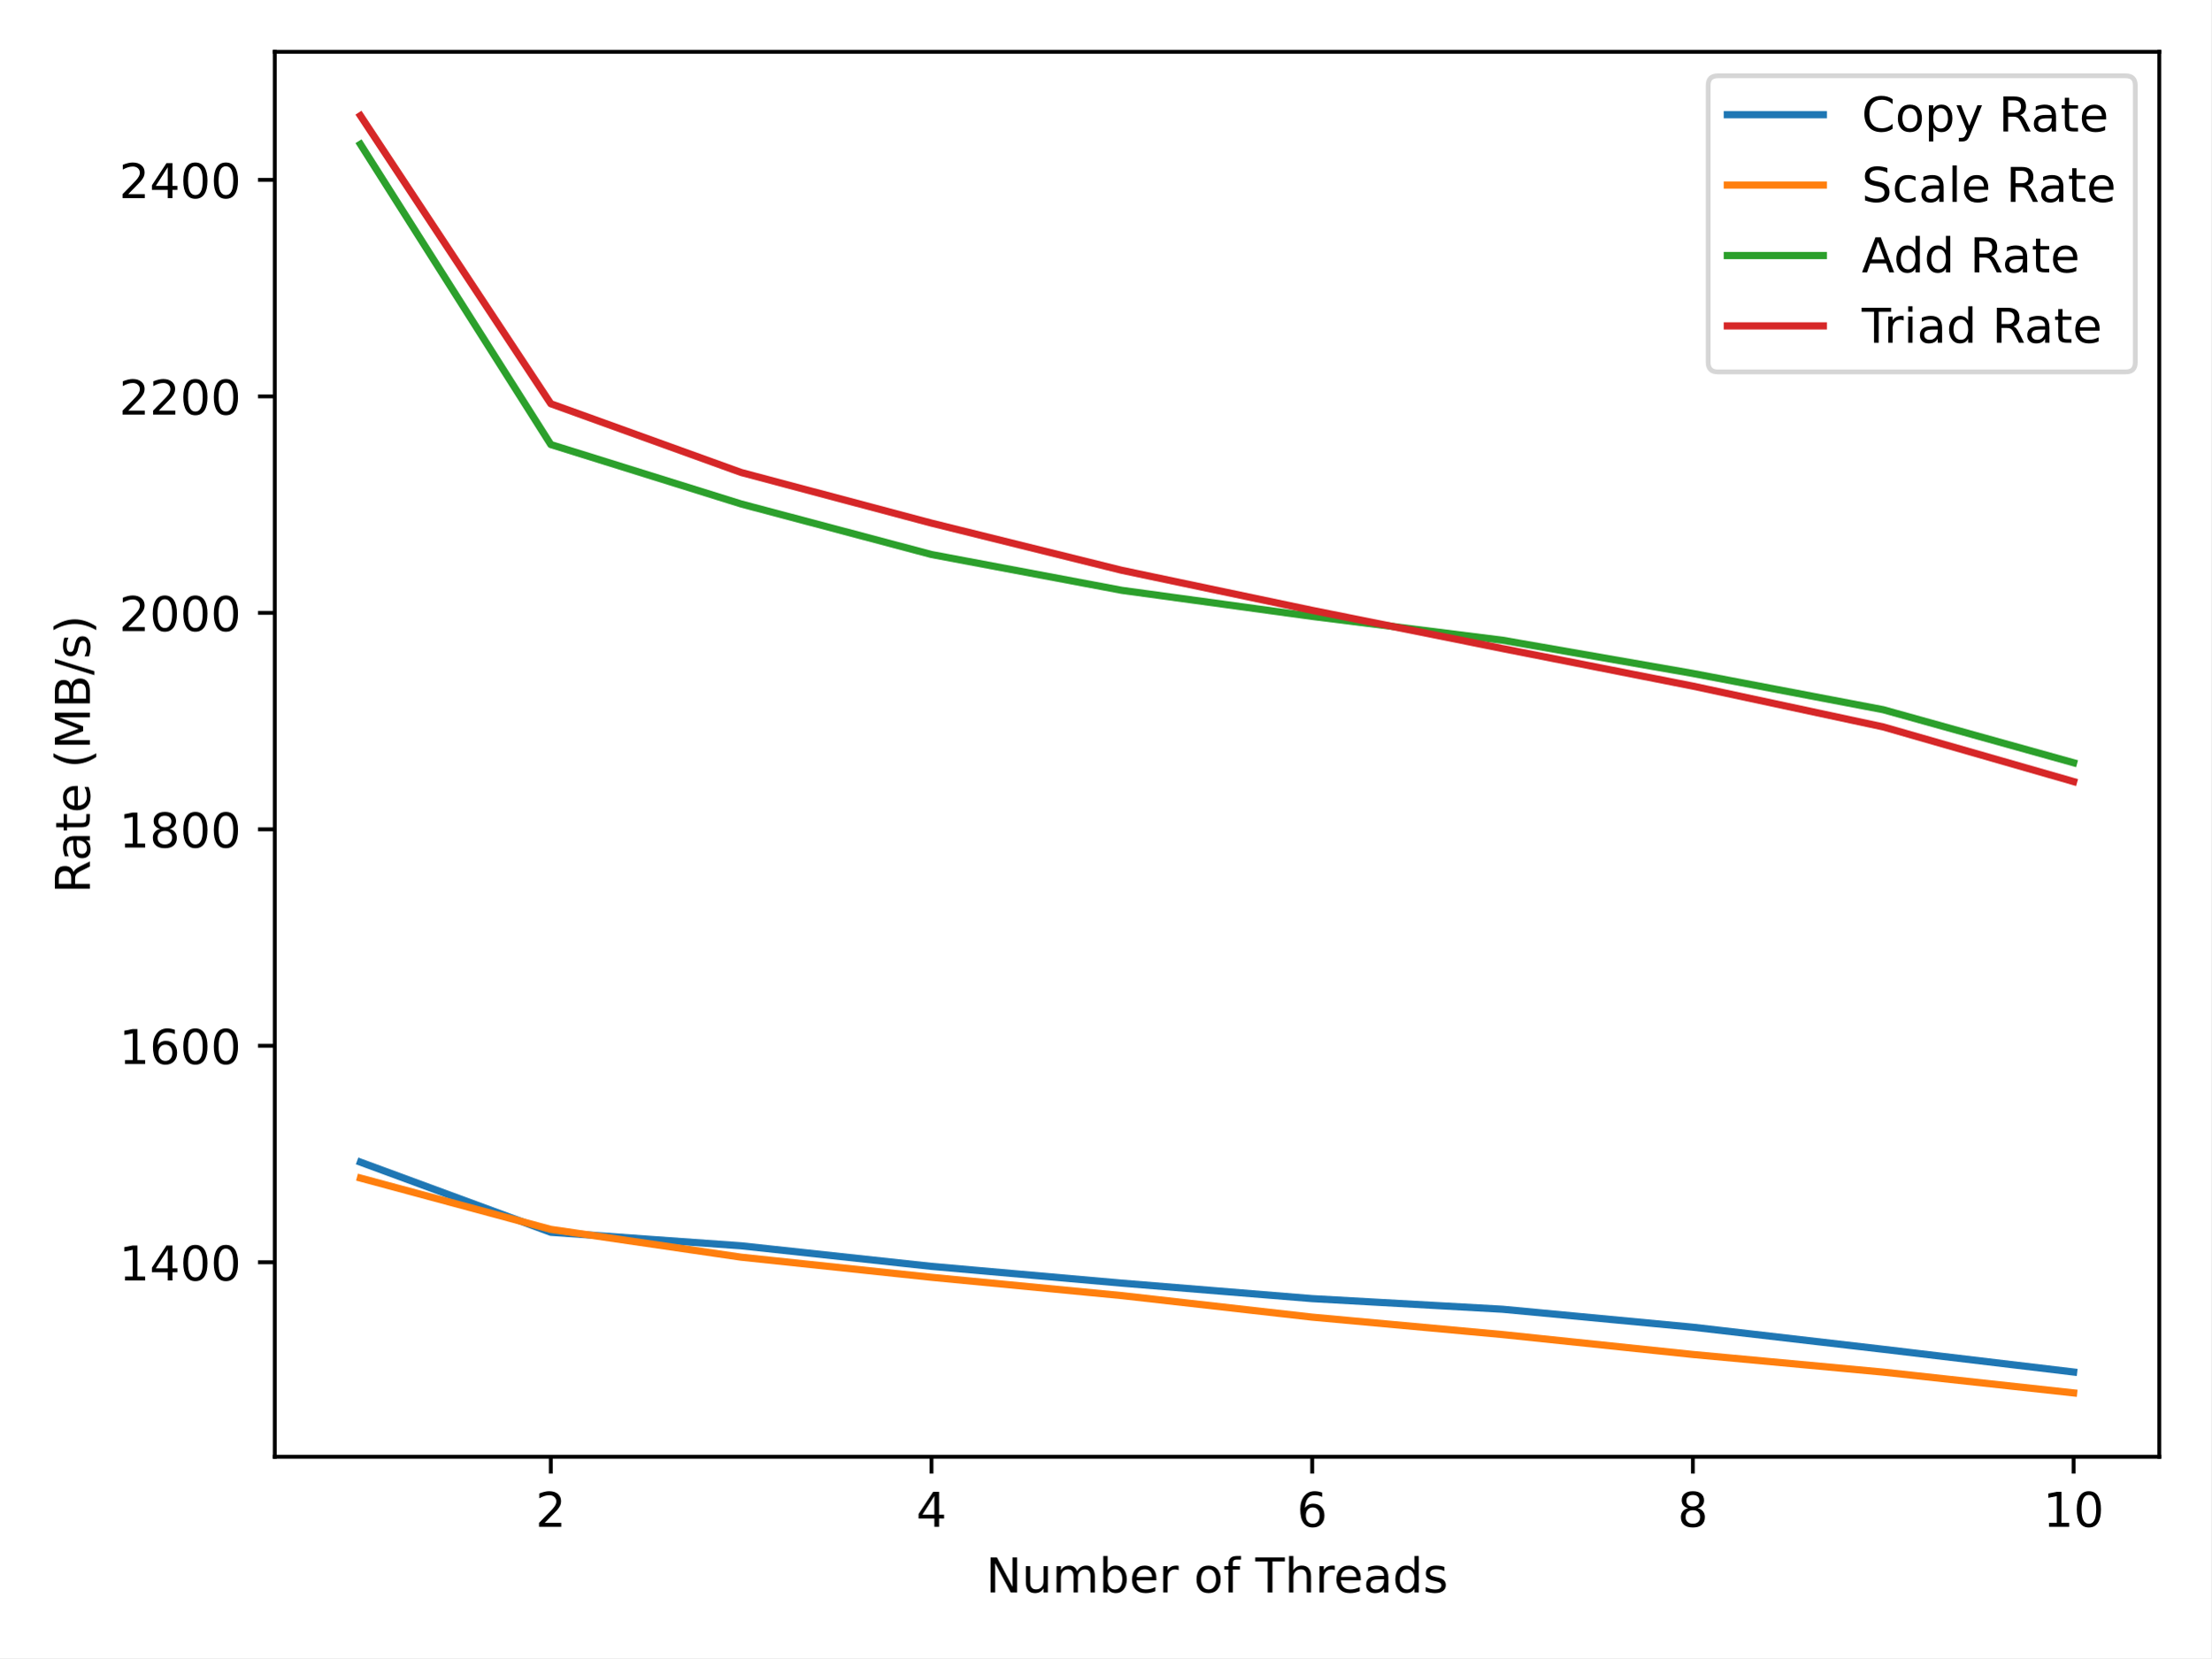
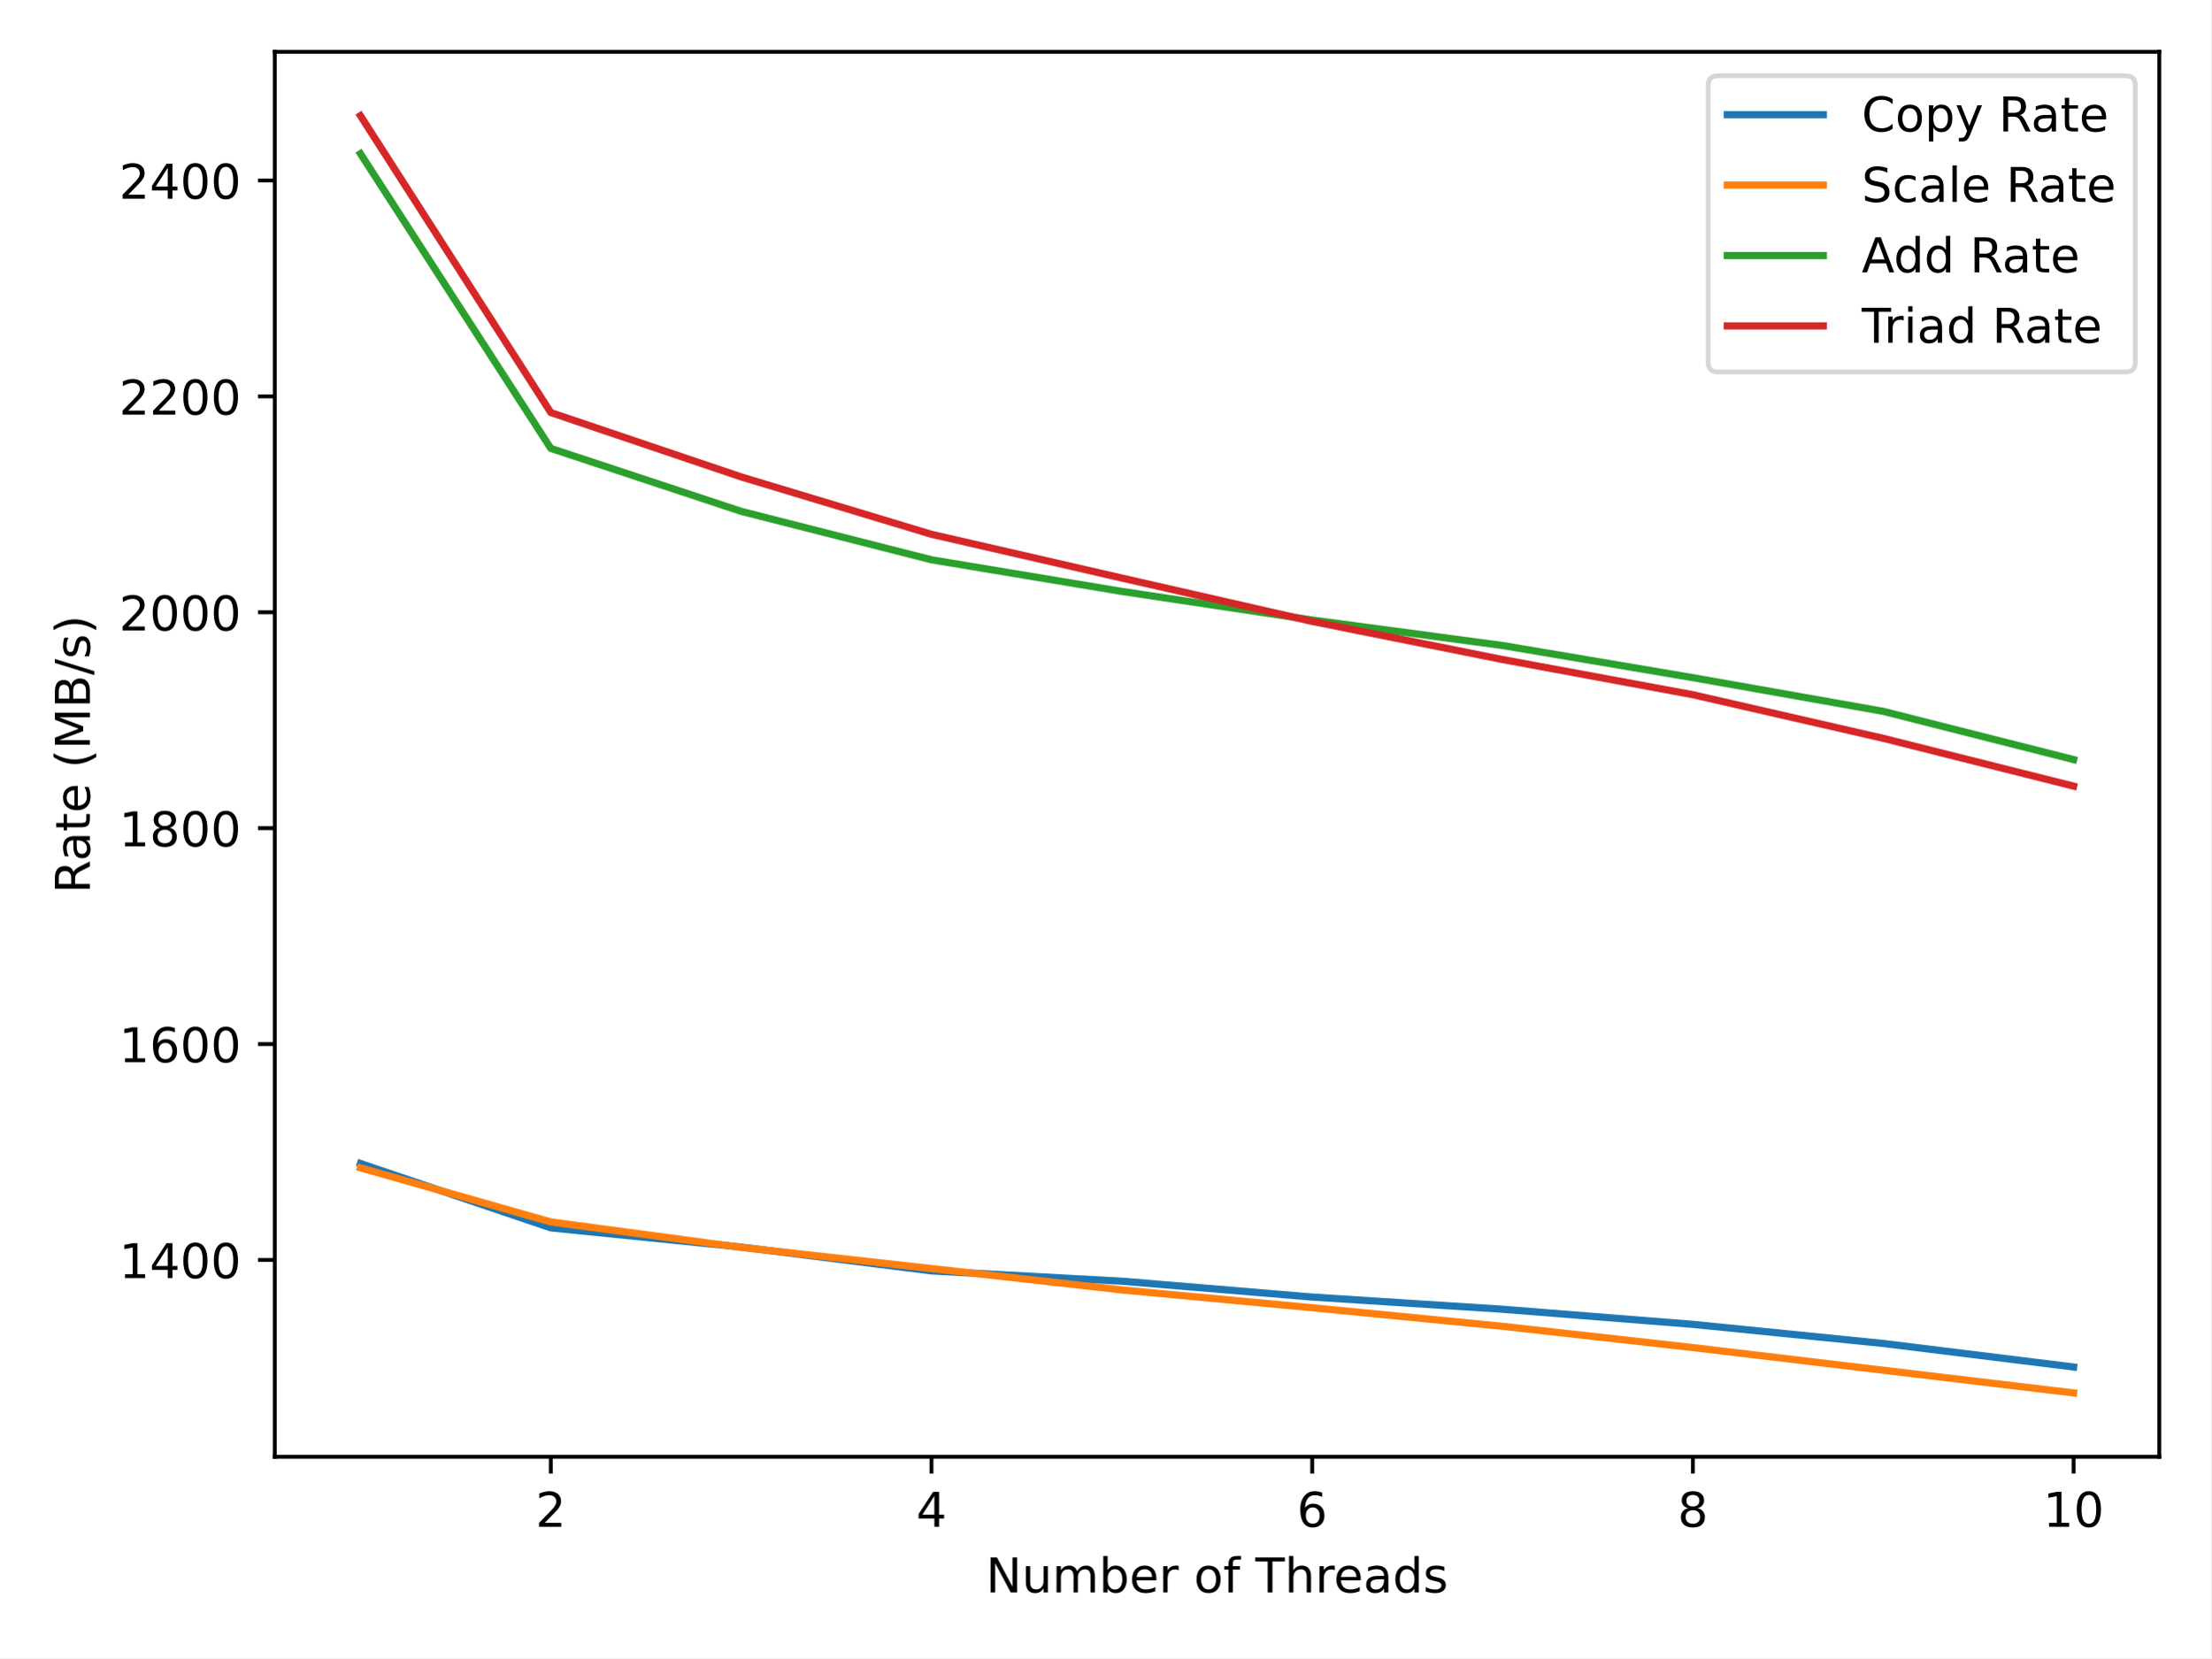
<svg xmlns="http://www.w3.org/2000/svg" xmlns:xlink="http://www.w3.org/1999/xlink" height="345.6pt" version="1.1" viewBox="0 0 460.8 345.6" width="460.8pt">
  <defs>
    <style type="text/css">*{stroke-linecap:butt;stroke-linejoin:round;}</style>
  </defs>
  <g id="figure_1">
    <g id="patch_1">
      <path d="M 0 345.6  L 460.8 345.6  L 460.8 0  L 0 0  z " style="fill:#ffffff;" />
    </g>
    <g id="axes_1">
      <g id="patch_2">
        <path d="M 57.26 303.64  L 450 303.64  L 450 10.8  L 57.26 10.8  z " style="fill:#ffffff;" />
      </g>
      <g id="matplotlib.axis_1">
        <g id="xtick_1">
          <g id="line2d_1">
            <defs>
-               <path d="M 0 0  L 0 3.5  " id="m80c0155f9b" style="stroke:#000000;stroke-width:0.8;" />
-             </defs>
-             <g>
-               <use style="stroke:#000000;stroke-width:0.8;" x="114.783" xlink:href="#m80c0155f9b" y="303.64" />
+               <path d="M 0 0  L 0 3.5  " id="mae27d707a0" style="stroke:#000000;stroke-width:0.8;" />
+             </defs>
+             <g>
+               <use style="stroke:#000000;stroke-width:0.8;" x="114.783" xlink:href="#mae27d707a0" y="303.64" />
            </g>
          </g>
          <g id="text_1">
            <g transform="translate(111.6013 318.2384)scale(0.1 -0.1)">
              <defs>
                <path d="M 19.188 8.297  L 53.609 8.297  L 53.609 0  L 7.328 0  L 7.328 8.297  Q 12.938 14.109 22.625 23.891  Q 32.328 33.688 34.812 36.531  Q 39.547 41.844 41.422 45.531  Q 43.312 49.219 43.312 52.781  Q 43.312 58.594 39.234 62.25  Q 35.156 65.922 28.609 65.922  Q 23.969 65.922 18.812 64.312  Q 13.672 62.703 7.812 59.422  L 7.812 69.391  Q 13.766 71.781 18.938 73  Q 24.125 74.219 28.422 74.219  Q 39.75 74.219 46.484 68.547  Q 53.219 62.891 53.219 53.422  Q 53.219 48.922 51.531 44.891  Q 49.859 40.875 45.406 35.406  Q 44.188 33.984 37.641 27.219  Q 31.109 20.453 19.188 8.297  z " id="DejaVuSans-50" />
              </defs>
              <use xlink:href="#DejaVuSans-50" />
            </g>
          </g>
        </g>
        <g id="xtick_2">
          <g id="line2d_2">
            <g>
-               <use style="stroke:#000000;stroke-width:0.8;" x="194.124" xlink:href="#m80c0155f9b" y="303.64" />
+               <use style="stroke:#000000;stroke-width:0.8;" x="194.124" xlink:href="#mae27d707a0" y="303.64" />
            </g>
          </g>
          <g id="text_2">
            <g transform="translate(190.9427 318.2384)scale(0.1 -0.1)">
              <defs>
                <path d="M 37.797 64.312  L 12.891 25.391  L 37.797 25.391  z M 35.203 72.906  L 47.609 72.906  L 47.609 25.391  L 58.016 25.391  L 58.016 17.188  L 47.609 17.188  L 47.609 0  L 37.797 0  L 37.797 17.188  L 4.891 17.188  L 4.891 26.703  z " id="DejaVuSans-52" />
              </defs>
              <use xlink:href="#DejaVuSans-52" />
            </g>
          </g>
        </g>
        <g id="xtick_3">
          <g id="line2d_3">
            <g>
-               <use style="stroke:#000000;stroke-width:0.8;" x="273.465" xlink:href="#m80c0155f9b" y="303.64" />
+               <use style="stroke:#000000;stroke-width:0.8;" x="273.465" xlink:href="#mae27d707a0" y="303.64" />
            </g>
          </g>
          <g id="text_3">
            <g transform="translate(270.2841 318.2384)scale(0.1 -0.1)">
              <defs>
                <path d="M 33.016 40.375  Q 26.375 40.375 22.484 35.828  Q 18.609 31.297 18.609 23.391  Q 18.609 15.531 22.484 10.953  Q 26.375 6.391 33.016 6.391  Q 39.656 6.391 43.531 10.953  Q 47.406 15.531 47.406 23.391  Q 47.406 31.297 43.531 35.828  Q 39.656 40.375 33.016 40.375  z M 52.594 71.297  L 52.594 62.312  Q 48.875 64.062 45.094 64.984  Q 41.312 65.922 37.594 65.922  Q 27.828 65.922 22.672 59.328  Q 17.531 52.734 16.797 39.406  Q 19.672 43.656 24.016 45.922  Q 28.375 48.188 33.594 48.188  Q 44.578 48.188 50.953 41.516  Q 57.328 34.859 57.328 23.391  Q 57.328 12.156 50.688 5.359  Q 44.047 -1.422 33.016 -1.422  Q 20.359 -1.422 13.672 8.266  Q 6.984 17.969 6.984 36.375  Q 6.984 53.656 15.188 63.938  Q 23.391 74.219 37.203 74.219  Q 40.922 74.219 44.703 73.484  Q 48.484 72.75 52.594 71.297  z " id="DejaVuSans-54" />
              </defs>
              <use xlink:href="#DejaVuSans-54" />
            </g>
          </g>
        </g>
        <g id="xtick_4">
          <g id="line2d_4">
            <g>
-               <use style="stroke:#000000;stroke-width:0.8;" x="352.807" xlink:href="#m80c0155f9b" y="303.64" />
+               <use style="stroke:#000000;stroke-width:0.8;" x="352.807" xlink:href="#mae27d707a0" y="303.64" />
            </g>
          </g>
          <g id="text_4">
            <g transform="translate(349.6255 318.2384)scale(0.1 -0.1)">
              <defs>
                <path d="M 31.781 34.625  Q 24.75 34.625 20.719 30.859  Q 16.703 27.094 16.703 20.516  Q 16.703 13.922 20.719 10.156  Q 24.75 6.391 31.781 6.391  Q 38.812 6.391 42.859 10.172  Q 46.922 13.969 46.922 20.516  Q 46.922 27.094 42.891 30.859  Q 38.875 34.625 31.781 34.625  z M 21.922 38.812  Q 15.578 40.375 12.031 44.719  Q 8.5 49.078 8.5 55.328  Q 8.5 64.062 14.719 69.141  Q 20.953 74.219 31.781 74.219  Q 42.672 74.219 48.875 69.141  Q 55.078 64.062 55.078 55.328  Q 55.078 49.078 51.531 44.719  Q 48 40.375 41.703 38.812  Q 48.828 37.156 52.797 32.312  Q 56.781 27.484 56.781 20.516  Q 56.781 9.906 50.312 4.234  Q 43.844 -1.422 31.781 -1.422  Q 19.734 -1.422 13.25 4.234  Q 6.781 9.906 6.781 20.516  Q 6.781 27.484 10.781 32.312  Q 14.797 37.156 21.922 38.812  z M 18.312 54.391  Q 18.312 48.734 21.844 45.562  Q 25.391 42.391 31.781 42.391  Q 38.141 42.391 41.719 45.562  Q 45.312 48.734 45.312 54.391  Q 45.312 60.062 41.719 63.234  Q 38.141 66.406 31.781 66.406  Q 25.391 66.406 21.844 63.234  Q 18.312 60.062 18.312 54.391  z " id="DejaVuSans-56" />
              </defs>
              <use xlink:href="#DejaVuSans-56" />
            </g>
          </g>
        </g>
        <g id="xtick_5">
          <g id="line2d_5">
            <g>
-               <use style="stroke:#000000;stroke-width:0.8;" x="432.148" xlink:href="#m80c0155f9b" y="303.64" />
+               <use style="stroke:#000000;stroke-width:0.8;" x="432.148" xlink:href="#mae27d707a0" y="303.64" />
            </g>
          </g>
          <g id="text_5">
            <g transform="translate(425.7857 318.2384)scale(0.1 -0.1)">
              <defs>
                <path d="M 12.406 8.297  L 28.516 8.297  L 28.516 63.922  L 10.984 60.406  L 10.984 69.391  L 28.422 72.906  L 38.281 72.906  L 38.281 8.297  L 54.391 8.297  L 54.391 0  L 12.406 0  z " id="DejaVuSans-49" />
                <path d="M 31.781 66.406  Q 24.172 66.406 20.328 58.906  Q 16.5 51.422 16.5 36.375  Q 16.5 21.391 20.328 13.891  Q 24.172 6.391 31.781 6.391  Q 39.453 6.391 43.281 13.891  Q 47.125 21.391 47.125 36.375  Q 47.125 51.422 43.281 58.906  Q 39.453 66.406 31.781 66.406  z M 31.781 74.219  Q 44.047 74.219 50.516 64.516  Q 56.984 54.828 56.984 36.375  Q 56.984 17.969 50.516 8.266  Q 44.047 -1.422 31.781 -1.422  Q 19.531 -1.422 13.062 8.266  Q 6.594 17.969 6.594 36.375  Q 6.594 54.828 13.062 64.516  Q 19.531 74.219 31.781 74.219  z " id="DejaVuSans-48" />
              </defs>
              <use xlink:href="#DejaVuSans-49" />
              <use x="63.623" xlink:href="#DejaVuSans-48" />
            </g>
          </g>
        </g>
        <g id="text_6">
          <g transform="translate(205.4613 331.9166)scale(0.1 -0.1)">
            <defs>
              <path d="M 9.812 72.906  L 23.094 72.906  L 55.422 11.922  L 55.422 72.906  L 64.984 72.906  L 64.984 0  L 51.703 0  L 19.391 60.984  L 19.391 0  L 9.812 0  z " id="DejaVuSans-78" />
              <path d="M 8.5 21.578  L 8.5 54.688  L 17.484 54.688  L 17.484 21.922  Q 17.484 14.156 20.5 10.266  Q 23.531 6.391 29.594 6.391  Q 36.859 6.391 41.078 11.031  Q 45.312 15.672 45.312 23.688  L 45.312 54.688  L 54.297 54.688  L 54.297 0  L 45.312 0  L 45.312 8.406  Q 42.047 3.422 37.719 1  Q 33.406 -1.422 27.688 -1.422  Q 18.266 -1.422 13.375 4.438  Q 8.5 10.297 8.5 21.578  z M 31.109 56  z " id="DejaVuSans-117" />
              <path d="M 52 44.188  Q 55.375 50.25 60.062 53.125  Q 64.75 56 71.094 56  Q 79.641 56 84.281 50.016  Q 88.922 44.047 88.922 33.016  L 88.922 0  L 79.891 0  L 79.891 32.719  Q 79.891 40.578 77.094 44.375  Q 74.312 48.188 68.609 48.188  Q 61.625 48.188 57.562 43.547  Q 53.516 38.922 53.516 30.906  L 53.516 0  L 44.484 0  L 44.484 32.719  Q 44.484 40.625 41.703 44.406  Q 38.922 48.188 33.109 48.188  Q 26.219 48.188 22.156 43.531  Q 18.109 38.875 18.109 30.906  L 18.109 0  L 9.078 0  L 9.078 54.688  L 18.109 54.688  L 18.109 46.188  Q 21.188 51.219 25.484 53.609  Q 29.781 56 35.688 56  Q 41.656 56 45.828 52.969  Q 50 49.953 52 44.188  z " id="DejaVuSans-109" />
              <path d="M 48.688 27.297  Q 48.688 37.203 44.609 42.844  Q 40.531 48.484 33.406 48.484  Q 26.266 48.484 22.188 42.844  Q 18.109 37.203 18.109 27.297  Q 18.109 17.391 22.188 11.75  Q 26.266 6.109 33.406 6.109  Q 40.531 6.109 44.609 11.75  Q 48.688 17.391 48.688 27.297  z M 18.109 46.391  Q 20.953 51.266 25.266 53.625  Q 29.594 56 35.594 56  Q 45.562 56 51.781 48.094  Q 58.016 40.188 58.016 27.297  Q 58.016 14.406 51.781 6.484  Q 45.562 -1.422 35.594 -1.422  Q 29.594 -1.422 25.266 0.953  Q 20.953 3.328 18.109 8.203  L 18.109 0  L 9.078 0  L 9.078 75.984  L 18.109 75.984  z " id="DejaVuSans-98" />
              <path d="M 56.203 29.594  L 56.203 25.203  L 14.891 25.203  Q 15.484 15.922 20.484 11.062  Q 25.484 6.203 34.422 6.203  Q 39.594 6.203 44.453 7.469  Q 49.312 8.734 54.109 11.281  L 54.109 2.781  Q 49.266 0.734 44.188 -0.344  Q 39.109 -1.422 33.891 -1.422  Q 20.797 -1.422 13.156 6.188  Q 5.516 13.812 5.516 26.812  Q 5.516 40.234 12.766 48.109  Q 20.016 56 32.328 56  Q 43.359 56 49.781 48.891  Q 56.203 41.797 56.203 29.594  z M 47.219 32.234  Q 47.125 39.594 43.094 43.984  Q 39.062 48.391 32.422 48.391  Q 24.906 48.391 20.391 44.141  Q 15.875 39.891 15.188 32.172  z " id="DejaVuSans-101" />
              <path d="M 41.109 46.297  Q 39.594 47.172 37.812 47.578  Q 36.031 48 33.891 48  Q 26.266 48 22.188 43.047  Q 18.109 38.094 18.109 28.812  L 18.109 0  L 9.078 0  L 9.078 54.688  L 18.109 54.688  L 18.109 46.188  Q 20.953 51.172 25.484 53.578  Q 30.031 56 36.531 56  Q 37.453 56 38.578 55.875  Q 39.703 55.766 41.062 55.516  z " id="DejaVuSans-114" />
              <path id="DejaVuSans-32" />
              <path d="M 30.609 48.391  Q 23.391 48.391 19.188 42.75  Q 14.984 37.109 14.984 27.297  Q 14.984 17.484 19.156 11.844  Q 23.344 6.203 30.609 6.203  Q 37.797 6.203 41.984 11.859  Q 46.188 17.531 46.188 27.297  Q 46.188 37.016 41.984 42.703  Q 37.797 48.391 30.609 48.391  z M 30.609 56  Q 42.328 56 49.016 48.375  Q 55.719 40.766 55.719 27.297  Q 55.719 13.875 49.016 6.219  Q 42.328 -1.422 30.609 -1.422  Q 18.844 -1.422 12.172 6.219  Q 5.516 13.875 5.516 27.297  Q 5.516 40.766 12.172 48.375  Q 18.844 56 30.609 56  z " id="DejaVuSans-111" />
              <path d="M 37.109 75.984  L 37.109 68.5  L 28.516 68.5  Q 23.688 68.5 21.797 66.547  Q 19.922 64.594 19.922 59.516  L 19.922 54.688  L 34.719 54.688  L 34.719 47.703  L 19.922 47.703  L 19.922 0  L 10.891 0  L 10.891 47.703  L 2.297 47.703  L 2.297 54.688  L 10.891 54.688  L 10.891 58.5  Q 10.891 67.625 15.141 71.797  Q 19.391 75.984 28.609 75.984  z " id="DejaVuSans-102" />
              <path d="M -0.297 72.906  L 61.375 72.906  L 61.375 64.594  L 35.5 64.594  L 35.5 0  L 25.594 0  L 25.594 64.594  L -0.297 64.594  z " id="DejaVuSans-84" />
              <path d="M 54.891 33.016  L 54.891 0  L 45.906 0  L 45.906 32.719  Q 45.906 40.484 42.875 44.328  Q 39.844 48.188 33.797 48.188  Q 26.516 48.188 22.312 43.547  Q 18.109 38.922 18.109 30.906  L 18.109 0  L 9.078 0  L 9.078 75.984  L 18.109 75.984  L 18.109 46.188  Q 21.344 51.125 25.703 53.562  Q 30.078 56 35.797 56  Q 45.219 56 50.047 50.172  Q 54.891 44.344 54.891 33.016  z " id="DejaVuSans-104" />
              <path d="M 34.281 27.484  Q 23.391 27.484 19.188 25  Q 14.984 22.516 14.984 16.5  Q 14.984 11.719 18.141 8.906  Q 21.297 6.109 26.703 6.109  Q 34.188 6.109 38.703 11.406  Q 43.219 16.703 43.219 25.484  L 43.219 27.484  z M 52.203 31.203  L 52.203 0  L 43.219 0  L 43.219 8.297  Q 40.141 3.328 35.547 0.953  Q 30.953 -1.422 24.312 -1.422  Q 15.922 -1.422 10.953 3.297  Q 6 8.016 6 15.922  Q 6 25.141 12.172 29.828  Q 18.359 34.516 30.609 34.516  L 43.219 34.516  L 43.219 35.406  Q 43.219 41.609 39.141 45  Q 35.062 48.391 27.688 48.391  Q 23 48.391 18.547 47.266  Q 14.109 46.141 10.016 43.891  L 10.016 52.203  Q 14.938 54.109 19.578 55.047  Q 24.219 56 28.609 56  Q 40.484 56 46.344 49.844  Q 52.203 43.703 52.203 31.203  z " id="DejaVuSans-97" />
              <path d="M 45.406 46.391  L 45.406 75.984  L 54.391 75.984  L 54.391 0  L 45.406 0  L 45.406 8.203  Q 42.578 3.328 38.25 0.953  Q 33.938 -1.422 27.875 -1.422  Q 17.969 -1.422 11.734 6.484  Q 5.516 14.406 5.516 27.297  Q 5.516 40.188 11.734 48.094  Q 17.969 56 27.875 56  Q 33.938 56 38.25 53.625  Q 42.578 51.266 45.406 46.391  z M 14.797 27.297  Q 14.797 17.391 18.875 11.75  Q 22.953 6.109 30.078 6.109  Q 37.203 6.109 41.297 11.75  Q 45.406 17.391 45.406 27.297  Q 45.406 37.203 41.297 42.844  Q 37.203 48.484 30.078 48.484  Q 22.953 48.484 18.875 42.844  Q 14.797 37.203 14.797 27.297  z " id="DejaVuSans-100" />
              <path d="M 44.281 53.078  L 44.281 44.578  Q 40.484 46.531 36.375 47.5  Q 32.281 48.484 27.875 48.484  Q 21.188 48.484 17.844 46.438  Q 14.5 44.391 14.5 40.281  Q 14.5 37.156 16.891 35.375  Q 19.281 33.594 26.516 31.984  L 29.594 31.297  Q 39.156 29.25 43.188 25.516  Q 47.219 21.781 47.219 15.094  Q 47.219 7.469 41.188 3.016  Q 35.156 -1.422 24.609 -1.422  Q 20.219 -1.422 15.453 -0.562  Q 10.688 0.297 5.422 2  L 5.422 11.281  Q 10.406 8.688 15.234 7.391  Q 20.062 6.109 24.812 6.109  Q 31.156 6.109 34.562 8.281  Q 37.984 10.453 37.984 14.406  Q 37.984 18.062 35.516 20.016  Q 33.062 21.969 24.703 23.781  L 21.578 24.516  Q 13.234 26.266 9.516 29.906  Q 5.812 33.547 5.812 39.891  Q 5.812 47.609 11.281 51.797  Q 16.75 56 26.812 56  Q 31.781 56 36.172 55.266  Q 40.578 54.547 44.281 53.078  z " id="DejaVuSans-115" />
            </defs>
            <use xlink:href="#DejaVuSans-78" />
            <use x="74.805" xlink:href="#DejaVuSans-117" />
            <use x="138.184" xlink:href="#DejaVuSans-109" />
            <use x="235.596" xlink:href="#DejaVuSans-98" />
            <use x="299.072" xlink:href="#DejaVuSans-101" />
            <use x="360.596" xlink:href="#DejaVuSans-114" />
            <use x="401.709" xlink:href="#DejaVuSans-32" />
            <use x="433.496" xlink:href="#DejaVuSans-111" />
            <use x="494.678" xlink:href="#DejaVuSans-102" />
            <use x="529.883" xlink:href="#DejaVuSans-32" />
            <use x="561.67" xlink:href="#DejaVuSans-84" />
            <use x="622.754" xlink:href="#DejaVuSans-104" />
            <use x="686.133" xlink:href="#DejaVuSans-114" />
            <use x="724.996" xlink:href="#DejaVuSans-101" />
            <use x="786.52" xlink:href="#DejaVuSans-97" />
            <use x="847.799" xlink:href="#DejaVuSans-100" />
            <use x="911.275" xlink:href="#DejaVuSans-115" />
          </g>
        </g>
      </g>
      <g id="matplotlib.axis_2">
        <g id="ytick_1">
          <g id="line2d_6">
            <defs>
-               <path d="M 0 0  L -3.5 0  " id="m8db983894e" style="stroke:#000000;stroke-width:0.8;" />
-             </defs>
-             <g>
-               <use style="stroke:#000000;stroke-width:0.8;" x="57.26" xlink:href="#m8db983894e" y="263.098" />
+               <path d="M 0 0  L -3.5 0  " id="med8ff36836" style="stroke:#000000;stroke-width:0.8;" />
+             </defs>
+             <g>
+               <use style="stroke:#000000;stroke-width:0.8;" x="57.26" xlink:href="#med8ff36836" y="262.609" />
            </g>
          </g>
          <g id="text_7">
-             <g transform="translate(24.81 266.8973)scale(0.1 -0.1)">
+             <g transform="translate(24.81 266.4085)scale(0.1 -0.1)">
              <use xlink:href="#DejaVuSans-49" />
              <use x="63.623" xlink:href="#DejaVuSans-52" />
              <use x="127.246" xlink:href="#DejaVuSans-48" />
              <use x="190.869" xlink:href="#DejaVuSans-48" />
            </g>
          </g>
        </g>
        <g id="ytick_2">
          <g id="line2d_7">
            <g>
-               <use style="stroke:#000000;stroke-width:0.8;" x="57.26" xlink:href="#m8db983894e" y="217.976" />
+               <use style="stroke:#000000;stroke-width:0.8;" x="57.26" xlink:href="#med8ff36836" y="217.61" />
            </g>
          </g>
          <g id="text_8">
-             <g transform="translate(24.81 221.7756)scale(0.1 -0.1)">
+             <g transform="translate(24.81 221.4088)scale(0.1 -0.1)">
              <use xlink:href="#DejaVuSans-49" />
              <use x="63.623" xlink:href="#DejaVuSans-54" />
              <use x="127.246" xlink:href="#DejaVuSans-48" />
              <use x="190.869" xlink:href="#DejaVuSans-48" />
            </g>
          </g>
        </g>
        <g id="ytick_3">
          <g id="line2d_8">
            <g>
-               <use style="stroke:#000000;stroke-width:0.8;" x="57.26" xlink:href="#m8db983894e" y="172.855" />
+               <use style="stroke:#000000;stroke-width:0.8;" x="57.26" xlink:href="#med8ff36836" y="172.61" />
            </g>
          </g>
          <g id="text_9">
-             <g transform="translate(24.81 176.6539)scale(0.1 -0.1)">
+             <g transform="translate(24.81 176.4091)scale(0.1 -0.1)">
              <use xlink:href="#DejaVuSans-49" />
              <use x="63.623" xlink:href="#DejaVuSans-56" />
              <use x="127.246" xlink:href="#DejaVuSans-48" />
              <use x="190.869" xlink:href="#DejaVuSans-48" />
            </g>
          </g>
        </g>
        <g id="ytick_4">
          <g id="line2d_9">
            <g>
-               <use style="stroke:#000000;stroke-width:0.8;" x="57.26" xlink:href="#m8db983894e" y="127.733" />
+               <use style="stroke:#000000;stroke-width:0.8;" x="57.26" xlink:href="#med8ff36836" y="127.61" />
            </g>
          </g>
          <g id="text_10">
-             <g transform="translate(24.81 131.5322)scale(0.1 -0.1)">
+             <g transform="translate(24.81 131.4094)scale(0.1 -0.1)">
              <use xlink:href="#DejaVuSans-50" />
              <use x="63.623" xlink:href="#DejaVuSans-48" />
              <use x="127.246" xlink:href="#DejaVuSans-48" />
              <use x="190.869" xlink:href="#DejaVuSans-48" />
            </g>
          </g>
        </g>
        <g id="ytick_5">
          <g id="line2d_10">
            <g>
-               <use style="stroke:#000000;stroke-width:0.8;" x="57.26" xlink:href="#m8db983894e" y="82.611" />
+               <use style="stroke:#000000;stroke-width:0.8;" x="57.26" xlink:href="#med8ff36836" y="82.611" />
            </g>
          </g>
          <g id="text_11">
-             <g transform="translate(24.81 86.41044)scale(0.1 -0.1)">
+             <g transform="translate(24.81 86.40973)scale(0.1 -0.1)">
              <use xlink:href="#DejaVuSans-50" />
              <use x="63.623" xlink:href="#DejaVuSans-50" />
              <use x="127.246" xlink:href="#DejaVuSans-48" />
              <use x="190.869" xlink:href="#DejaVuSans-48" />
            </g>
          </g>
        </g>
        <g id="ytick_6">
          <g id="line2d_11">
            <g>
-               <use style="stroke:#000000;stroke-width:0.8;" x="57.26" xlink:href="#m8db983894e" y="37.49" />
+               <use style="stroke:#000000;stroke-width:0.8;" x="57.26" xlink:href="#med8ff36836" y="37.611" />
            </g>
          </g>
          <g id="text_12">
-             <g transform="translate(24.81 41.28872)scale(0.1 -0.1)">
+             <g transform="translate(24.81 41.41004)scale(0.1 -0.1)">
              <use xlink:href="#DejaVuSans-50" />
              <use x="63.623" xlink:href="#DejaVuSans-52" />
              <use x="127.246" xlink:href="#DejaVuSans-48" />
              <use x="190.869" xlink:href="#DejaVuSans-48" />
            </g>
          </g>
        </g>
        <g id="text_13">
          <g transform="translate(18.73031 186.2067)rotate(-90)scale(0.1 -0.1)">
            <defs>
              <path d="M 44.391 34.188  Q 47.562 33.109 50.562 29.594  Q 53.562 26.078 56.594 19.922  L 66.609 0  L 56 0  L 46.688 18.703  Q 43.062 26.031 39.672 28.422  Q 36.281 30.812 30.422 30.812  L 19.672 30.812  L 19.672 0  L 9.812 0  L 9.812 72.906  L 32.078 72.906  Q 44.578 72.906 50.734 67.672  Q 56.891 62.453 56.891 51.906  Q 56.891 45.016 53.688 40.469  Q 50.484 35.938 44.391 34.188  z M 19.672 64.797  L 19.672 38.922  L 32.078 38.922  Q 39.203 38.922 42.844 42.219  Q 46.484 45.516 46.484 51.906  Q 46.484 58.297 42.844 61.547  Q 39.203 64.797 32.078 64.797  z " id="DejaVuSans-82" />
              <path d="M 18.312 70.219  L 18.312 54.688  L 36.812 54.688  L 36.812 47.703  L 18.312 47.703  L 18.312 18.016  Q 18.312 11.328 20.141 9.422  Q 21.969 7.516 27.594 7.516  L 36.812 7.516  L 36.812 0  L 27.594 0  Q 17.188 0 13.234 3.875  Q 9.281 7.766 9.281 18.016  L 9.281 47.703  L 2.688 47.703  L 2.688 54.688  L 9.281 54.688  L 9.281 70.219  z " id="DejaVuSans-116" />
              <path d="M 31 75.875  Q 24.469 64.656 21.281 53.656  Q 18.109 42.672 18.109 31.391  Q 18.109 20.125 21.312 9.062  Q 24.516 -2 31 -13.188  L 23.188 -13.188  Q 15.875 -1.703 12.234 9.375  Q 8.594 20.453 8.594 31.391  Q 8.594 42.281 12.203 53.312  Q 15.828 64.359 23.188 75.875  z " id="DejaVuSans-40" />
              <path d="M 9.812 72.906  L 24.516 72.906  L 43.109 23.297  L 61.812 72.906  L 76.516 72.906  L 76.516 0  L 66.891 0  L 66.891 64.016  L 48.094 14.016  L 38.188 14.016  L 19.391 64.016  L 19.391 0  L 9.812 0  z " id="DejaVuSans-77" />
              <path d="M 19.672 34.812  L 19.672 8.109  L 35.5 8.109  Q 43.453 8.109 47.281 11.406  Q 51.125 14.703 51.125 21.484  Q 51.125 28.328 47.281 31.562  Q 43.453 34.812 35.5 34.812  z M 19.672 64.797  L 19.672 42.828  L 34.281 42.828  Q 41.5 42.828 45.031 45.531  Q 48.578 48.25 48.578 53.812  Q 48.578 59.328 45.031 62.062  Q 41.5 64.797 34.281 64.797  z M 9.812 72.906  L 35.016 72.906  Q 46.297 72.906 52.391 68.219  Q 58.5 63.531 58.5 54.891  Q 58.5 48.188 55.375 44.234  Q 52.25 40.281 46.188 39.312  Q 53.469 37.75 57.5 32.781  Q 61.531 27.828 61.531 20.406  Q 61.531 10.641 54.891 5.312  Q 48.25 0 35.984 0  L 9.812 0  z " id="DejaVuSans-66" />
              <path d="M 25.391 72.906  L 33.688 72.906  L 8.297 -9.281  L 0 -9.281  z " id="DejaVuSans-47" />
              <path d="M 8.016 75.875  L 15.828 75.875  Q 23.141 64.359 26.781 53.312  Q 30.422 42.281 30.422 31.391  Q 30.422 20.453 26.781 9.375  Q 23.141 -1.703 15.828 -13.188  L 8.016 -13.188  Q 14.5 -2 17.703 9.062  Q 20.906 20.125 20.906 31.391  Q 20.906 42.672 17.703 53.656  Q 14.5 64.656 8.016 75.875  z " id="DejaVuSans-41" />
            </defs>
            <use xlink:href="#DejaVuSans-82" />
            <use x="67.232" xlink:href="#DejaVuSans-97" />
            <use x="128.512" xlink:href="#DejaVuSans-116" />
            <use x="167.721" xlink:href="#DejaVuSans-101" />
            <use x="229.244" xlink:href="#DejaVuSans-32" />
            <use x="261.031" xlink:href="#DejaVuSans-40" />
            <use x="300.045" xlink:href="#DejaVuSans-77" />
            <use x="386.324" xlink:href="#DejaVuSans-66" />
            <use x="454.928" xlink:href="#DejaVuSans-47" />
            <use x="488.619" xlink:href="#DejaVuSans-115" />
            <use x="540.719" xlink:href="#DejaVuSans-41" />
          </g>
        </g>
      </g>
      <g id="line2d_12">
-         <path clip-path="url(#pccf27d912d)" d="M 75.112 242.229  L 114.783 256.849  L 154.453 259.669  L 194.124 263.955  L 233.795 267.452  L 273.465 270.679  L 313.136 272.89  L 352.807 276.635  L 392.477 281.237  L 432.148 285.975  " style="fill:none;stroke:#1f77b4;stroke-linecap:square;stroke-width:1.5;" />
+         <path clip-path="url(#p40c50d17e4)" d="M 75.112 242.517  L 114.783 255.927  L 154.453 259.932  L 194.124 264.904  L 233.795 267.042  L 273.465 270.349  L 313.136 272.892  L 352.807 276.042  L 392.477 280.024  L 432.148 284.929  " style="fill:none;stroke:#1f77b4;stroke-linecap:square;stroke-width:1.5;" />
      </g>
      <g id="line2d_13">
-         <path clip-path="url(#pccf27d912d)" d="M 75.112 245.546  L 114.783 256.24  L 154.453 262.038  L 194.124 266.234  L 233.795 270.047  L 273.465 274.536  L 313.136 278.169  L 352.807 282.32  L 392.477 285.997  L 432.148 290.329  " style="fill:none;stroke:#ff7f0e;stroke-linecap:square;stroke-width:1.5;" />
+         <path clip-path="url(#p40c50d17e4)" d="M 75.112 243.417  L 114.783 254.689  L 154.453 259.999  L 194.124 264.409  L 233.795 268.864  L 273.465 272.577  L 313.136 276.447  L 352.807 280.879  L 392.477 285.604  L 432.148 290.329  " style="fill:none;stroke:#ff7f0e;stroke-linecap:square;stroke-width:1.5;" />
      </g>
      <g id="line2d_14">
-         <path clip-path="url(#pccf27d912d)" d="M 75.112 30.067  L 114.783 92.651  L 154.453 105.037  L 194.124 115.573  L 233.795 123.04  L 273.465 128.477  L 313.136 133.441  L 352.807 140.367  L 392.477 147.925  L 432.148 158.98  " style="fill:none;stroke:#2ca02c;stroke-linecap:square;stroke-width:1.5;" />
+         <path clip-path="url(#p40c50d17e4)" d="M 75.112 32.031  L 114.783 93.455  L 154.453 106.573  L 194.124 116.675  L 233.795 123.268  L 273.465 129.23  L 313.136 134.54  L 352.807 141.245  L 392.477 148.265  L 432.148 158.322  " style="fill:none;stroke:#2ca02c;stroke-linecap:square;stroke-width:1.5;" />
      </g>
      <g id="line2d_15">
-         <path clip-path="url(#pccf27d912d)" d="M 75.112 24.111  L 114.783 84.145  L 154.453 98.472  L 194.124 109.03  L 233.795 118.867  L 273.465 127.214  L 313.136 135.178  L 352.807 143.007  L 392.477 151.512  L 432.148 162.905  " style="fill:none;stroke:#d62728;stroke-linecap:square;stroke-width:1.5;" />
+         <path clip-path="url(#p40c50d17e4)" d="M 75.112 24.111  L 114.783 85.985  L 154.453 99.395  L 194.124 111.365  L 233.795 120.478  L 273.465 129.523  L 313.136 137.465  L 352.807 144.8  L 392.477 153.89  L 432.148 163.857  " style="fill:none;stroke:#d62728;stroke-linecap:square;stroke-width:1.5;" />
      </g>
      <g id="patch_3">
        <path d="M 57.26 303.64  L 57.26 10.8  " style="fill:none;stroke:#000000;stroke-linecap:square;stroke-linejoin:miter;stroke-width:0.8;" />
      </g>
      <g id="patch_4">
        <path d="M 450 303.64  L 450 10.8  " style="fill:none;stroke:#000000;stroke-linecap:square;stroke-linejoin:miter;stroke-width:0.8;" />
      </g>
      <g id="patch_5">
        <path d="M 57.26 303.64  L 450 303.64  " style="fill:none;stroke:#000000;stroke-linecap:square;stroke-linejoin:miter;stroke-width:0.8;" />
      </g>
      <g id="patch_6">
        <path d="M 57.26 10.8  L 450 10.8  " style="fill:none;stroke:#000000;stroke-linecap:square;stroke-linejoin:miter;stroke-width:0.8;" />
      </g>
      <g id="legend_1">
        <g id="patch_7">
          <path d="M 357.991 77.513  L 443 77.513  Q 445 77.513 445 75.513  L 445 17.8  Q 445 15.8 443 15.8  L 357.991 15.8  Q 355.991 15.8 355.991 17.8  L 355.991 75.513  Q 355.991 77.513 357.991 77.513  z " style="fill:#ffffff;opacity:0.8;stroke:#cccccc;stroke-linejoin:miter;" />
        </g>
        <g id="line2d_16">
          <path d="M 359.991 23.898  L 379.991 23.898  " style="fill:none;stroke:#1f77b4;stroke-linecap:square;stroke-width:1.5;" />
        </g>
        <g id="line2d_17" />
        <g id="text_14">
          <g transform="translate(387.9906 27.39844)scale(0.1 -0.1)">
            <defs>
              <path d="M 64.406 67.281  L 64.406 56.891  Q 59.422 61.531 53.781 63.812  Q 48.141 66.109 41.797 66.109  Q 29.297 66.109 22.656 58.469  Q 16.016 50.828 16.016 36.375  Q 16.016 21.969 22.656 14.328  Q 29.297 6.688 41.797 6.688  Q 48.141 6.688 53.781 8.984  Q 59.422 11.281 64.406 15.922  L 64.406 5.609  Q 59.234 2.094 53.438 0.328  Q 47.656 -1.422 41.219 -1.422  Q 24.656 -1.422 15.125 8.703  Q 5.609 18.844 5.609 36.375  Q 5.609 53.953 15.125 64.078  Q 24.656 74.219 41.219 74.219  Q 47.75 74.219 53.531 72.484  Q 59.328 70.75 64.406 67.281  z " id="DejaVuSans-67" />
              <path d="M 18.109 8.203  L 18.109 -20.797  L 9.078 -20.797  L 9.078 54.688  L 18.109 54.688  L 18.109 46.391  Q 20.953 51.266 25.266 53.625  Q 29.594 56 35.594 56  Q 45.562 56 51.781 48.094  Q 58.016 40.188 58.016 27.297  Q 58.016 14.406 51.781 6.484  Q 45.562 -1.422 35.594 -1.422  Q 29.594 -1.422 25.266 0.953  Q 20.953 3.328 18.109 8.203  z M 48.688 27.297  Q 48.688 37.203 44.609 42.844  Q 40.531 48.484 33.406 48.484  Q 26.266 48.484 22.188 42.844  Q 18.109 37.203 18.109 27.297  Q 18.109 17.391 22.188 11.75  Q 26.266 6.109 33.406 6.109  Q 40.531 6.109 44.609 11.75  Q 48.688 17.391 48.688 27.297  z " id="DejaVuSans-112" />
              <path d="M 32.172 -5.078  Q 28.375 -14.844 24.75 -17.812  Q 21.141 -20.797 15.094 -20.797  L 7.906 -20.797  L 7.906 -13.281  L 13.188 -13.281  Q 16.891 -13.281 18.938 -11.516  Q 21 -9.766 23.484 -3.219  L 25.094 0.875  L 2.984 54.688  L 12.5 54.688  L 29.594 11.922  L 46.688 54.688  L 56.203 54.688  z " id="DejaVuSans-121" />
            </defs>
            <use xlink:href="#DejaVuSans-67" />
            <use x="69.824" xlink:href="#DejaVuSans-111" />
            <use x="131.006" xlink:href="#DejaVuSans-112" />
            <use x="194.482" xlink:href="#DejaVuSans-121" />
            <use x="253.662" xlink:href="#DejaVuSans-32" />
            <use x="285.449" xlink:href="#DejaVuSans-82" />
            <use x="352.682" xlink:href="#DejaVuSans-97" />
            <use x="413.961" xlink:href="#DejaVuSans-116" />
            <use x="453.17" xlink:href="#DejaVuSans-101" />
          </g>
        </g>
        <g id="line2d_18">
          <path d="M 359.991 38.577  L 379.991 38.577  " style="fill:none;stroke:#ff7f0e;stroke-linecap:square;stroke-width:1.5;" />
        </g>
        <g id="line2d_19" />
        <g id="text_15">
          <g transform="translate(387.9906 42.07656)scale(0.1 -0.1)">
            <defs>
              <path d="M 53.516 70.516  L 53.516 60.891  Q 47.906 63.578 42.922 64.891  Q 37.938 66.219 33.297 66.219  Q 25.25 66.219 20.875 63.094  Q 16.5 59.969 16.5 54.203  Q 16.5 49.359 19.406 46.891  Q 22.312 44.438 30.422 42.922  L 36.375 41.703  Q 47.406 39.594 52.656 34.297  Q 57.906 29 57.906 20.125  Q 57.906 9.516 50.797 4.047  Q 43.703 -1.422 29.984 -1.422  Q 24.812 -1.422 18.969 -0.25  Q 13.141 0.922 6.891 3.219  L 6.891 13.375  Q 12.891 10.016 18.656 8.297  Q 24.422 6.594 29.984 6.594  Q 38.422 6.594 43.016 9.906  Q 47.609 13.234 47.609 19.391  Q 47.609 24.75 44.312 27.781  Q 41.016 30.812 33.5 32.328  L 27.484 33.5  Q 16.453 35.688 11.516 40.375  Q 6.594 45.062 6.594 53.422  Q 6.594 63.094 13.406 68.656  Q 20.219 74.219 32.172 74.219  Q 37.312 74.219 42.625 73.281  Q 47.953 72.359 53.516 70.516  z " id="DejaVuSans-83" />
              <path d="M 48.781 52.594  L 48.781 44.188  Q 44.969 46.297 41.141 47.344  Q 37.312 48.391 33.406 48.391  Q 24.656 48.391 19.812 42.844  Q 14.984 37.312 14.984 27.297  Q 14.984 17.281 19.812 11.734  Q 24.656 6.203 33.406 6.203  Q 37.312 6.203 41.141 7.25  Q 44.969 8.297 48.781 10.406  L 48.781 2.094  Q 45.016 0.344 40.984 -0.531  Q 36.969 -1.422 32.422 -1.422  Q 20.062 -1.422 12.781 6.344  Q 5.516 14.109 5.516 27.297  Q 5.516 40.672 12.859 48.328  Q 20.219 56 33.016 56  Q 37.156 56 41.109 55.141  Q 45.062 54.297 48.781 52.594  z " id="DejaVuSans-99" />
              <path d="M 9.422 75.984  L 18.406 75.984  L 18.406 0  L 9.422 0  z " id="DejaVuSans-108" />
            </defs>
            <use xlink:href="#DejaVuSans-83" />
            <use x="63.477" xlink:href="#DejaVuSans-99" />
            <use x="118.457" xlink:href="#DejaVuSans-97" />
            <use x="179.736" xlink:href="#DejaVuSans-108" />
            <use x="207.52" xlink:href="#DejaVuSans-101" />
            <use x="269.043" xlink:href="#DejaVuSans-32" />
            <use x="300.83" xlink:href="#DejaVuSans-82" />
            <use x="368.062" xlink:href="#DejaVuSans-97" />
            <use x="429.342" xlink:href="#DejaVuSans-116" />
            <use x="468.551" xlink:href="#DejaVuSans-101" />
          </g>
        </g>
        <g id="line2d_20">
          <path d="M 359.991 53.255  L 379.991 53.255  " style="fill:none;stroke:#2ca02c;stroke-linecap:square;stroke-width:1.5;" />
        </g>
        <g id="line2d_21" />
        <g id="text_16">
          <g transform="translate(387.9906 56.75469)scale(0.1 -0.1)">
            <defs>
              <path d="M 34.188 63.188  L 20.797 26.906  L 47.609 26.906  z M 28.609 72.906  L 39.797 72.906  L 67.578 0  L 57.328 0  L 50.688 18.703  L 17.828 18.703  L 11.188 0  L 0.781 0  z " id="DejaVuSans-65" />
            </defs>
            <use xlink:href="#DejaVuSans-65" />
            <use x="66.658" xlink:href="#DejaVuSans-100" />
            <use x="130.135" xlink:href="#DejaVuSans-100" />
            <use x="193.611" xlink:href="#DejaVuSans-32" />
            <use x="225.398" xlink:href="#DejaVuSans-82" />
            <use x="292.631" xlink:href="#DejaVuSans-97" />
            <use x="353.91" xlink:href="#DejaVuSans-116" />
            <use x="393.119" xlink:href="#DejaVuSans-101" />
          </g>
        </g>
        <g id="line2d_22">
          <path d="M 359.991 67.933  L 379.991 67.933  " style="fill:none;stroke:#d62728;stroke-linecap:square;stroke-width:1.5;" />
        </g>
        <g id="line2d_23" />
        <g id="text_17">
          <g transform="translate(387.9906 71.43281)scale(0.1 -0.1)">
            <defs>
              <path d="M 9.422 54.688  L 18.406 54.688  L 18.406 0  L 9.422 0  z M 9.422 75.984  L 18.406 75.984  L 18.406 64.594  L 9.422 64.594  z " id="DejaVuSans-105" />
            </defs>
            <use xlink:href="#DejaVuSans-84" />
            <use x="46.334" xlink:href="#DejaVuSans-114" />
            <use x="87.447" xlink:href="#DejaVuSans-105" />
            <use x="115.23" xlink:href="#DejaVuSans-97" />
            <use x="176.51" xlink:href="#DejaVuSans-100" />
            <use x="239.986" xlink:href="#DejaVuSans-32" />
            <use x="271.773" xlink:href="#DejaVuSans-82" />
            <use x="339.006" xlink:href="#DejaVuSans-97" />
            <use x="400.285" xlink:href="#DejaVuSans-116" />
            <use x="439.494" xlink:href="#DejaVuSans-101" />
          </g>
        </g>
      </g>
    </g>
  </g>
  <defs>
-     <clipPath id="pccf27d912d">
+     <clipPath id="p40c50d17e4">
      <rect height="292.84" width="392.74" x="57.26" y="10.8" />
    </clipPath>
  </defs>
</svg>
